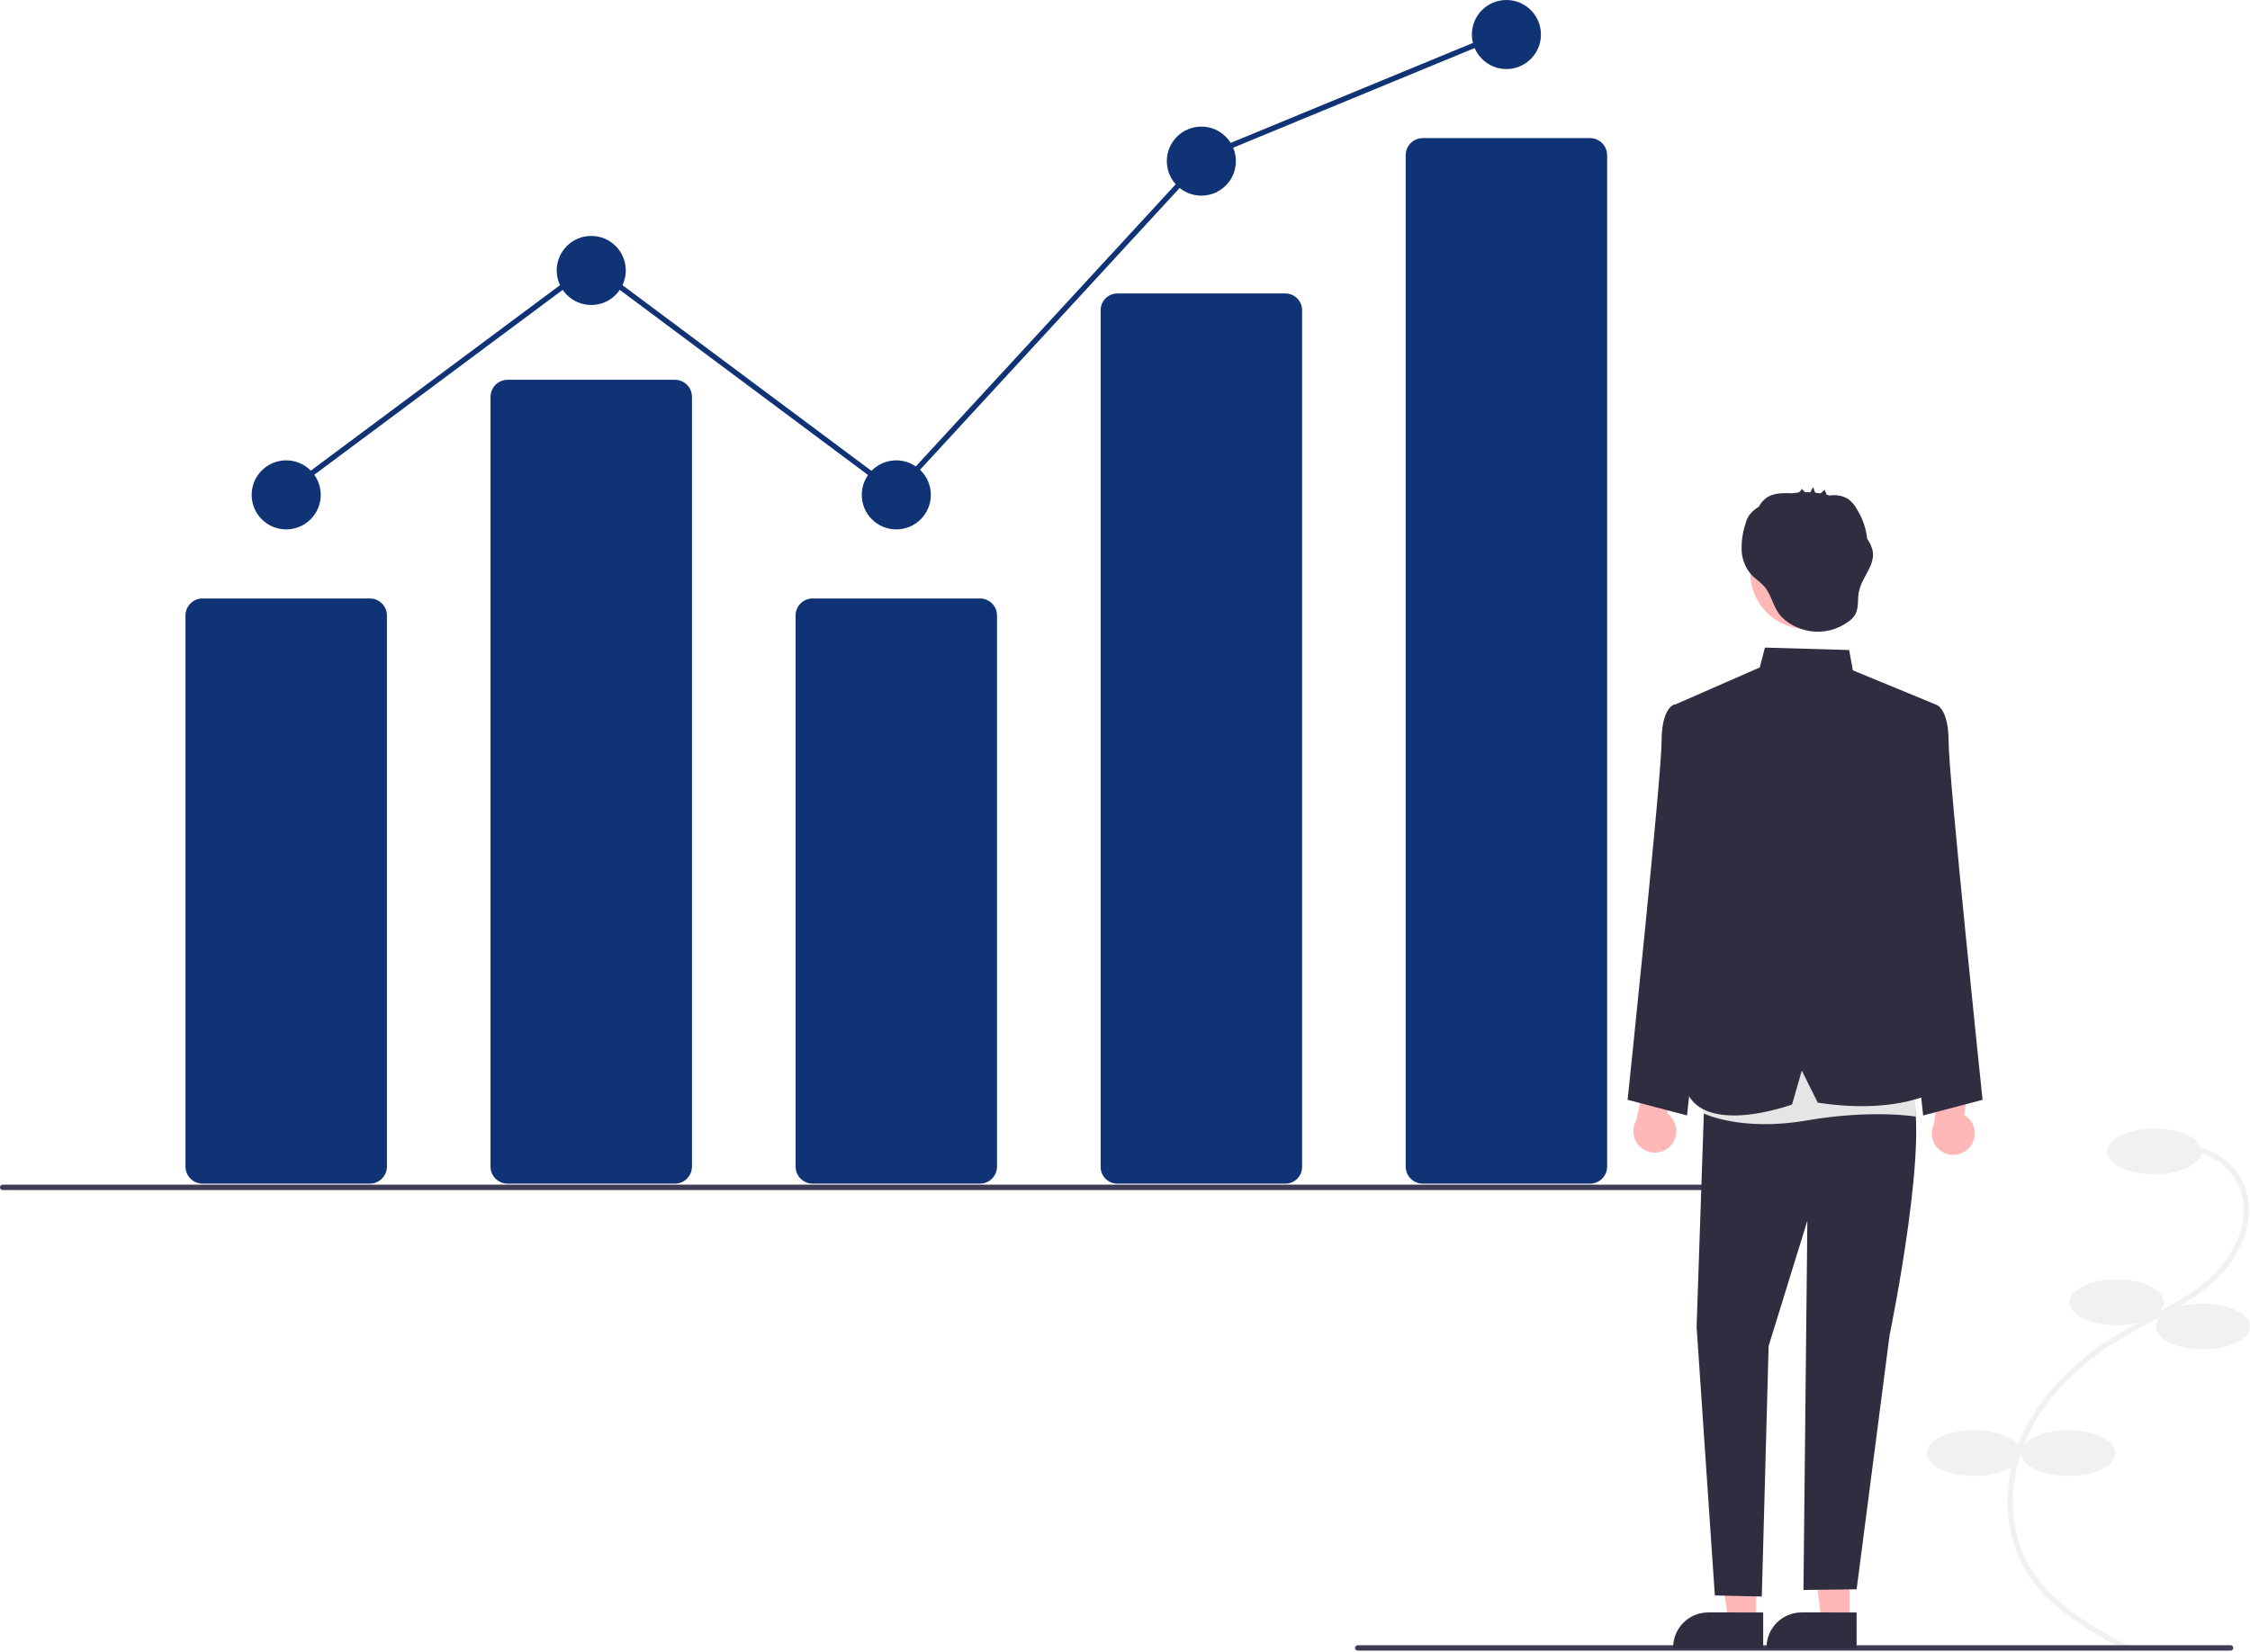
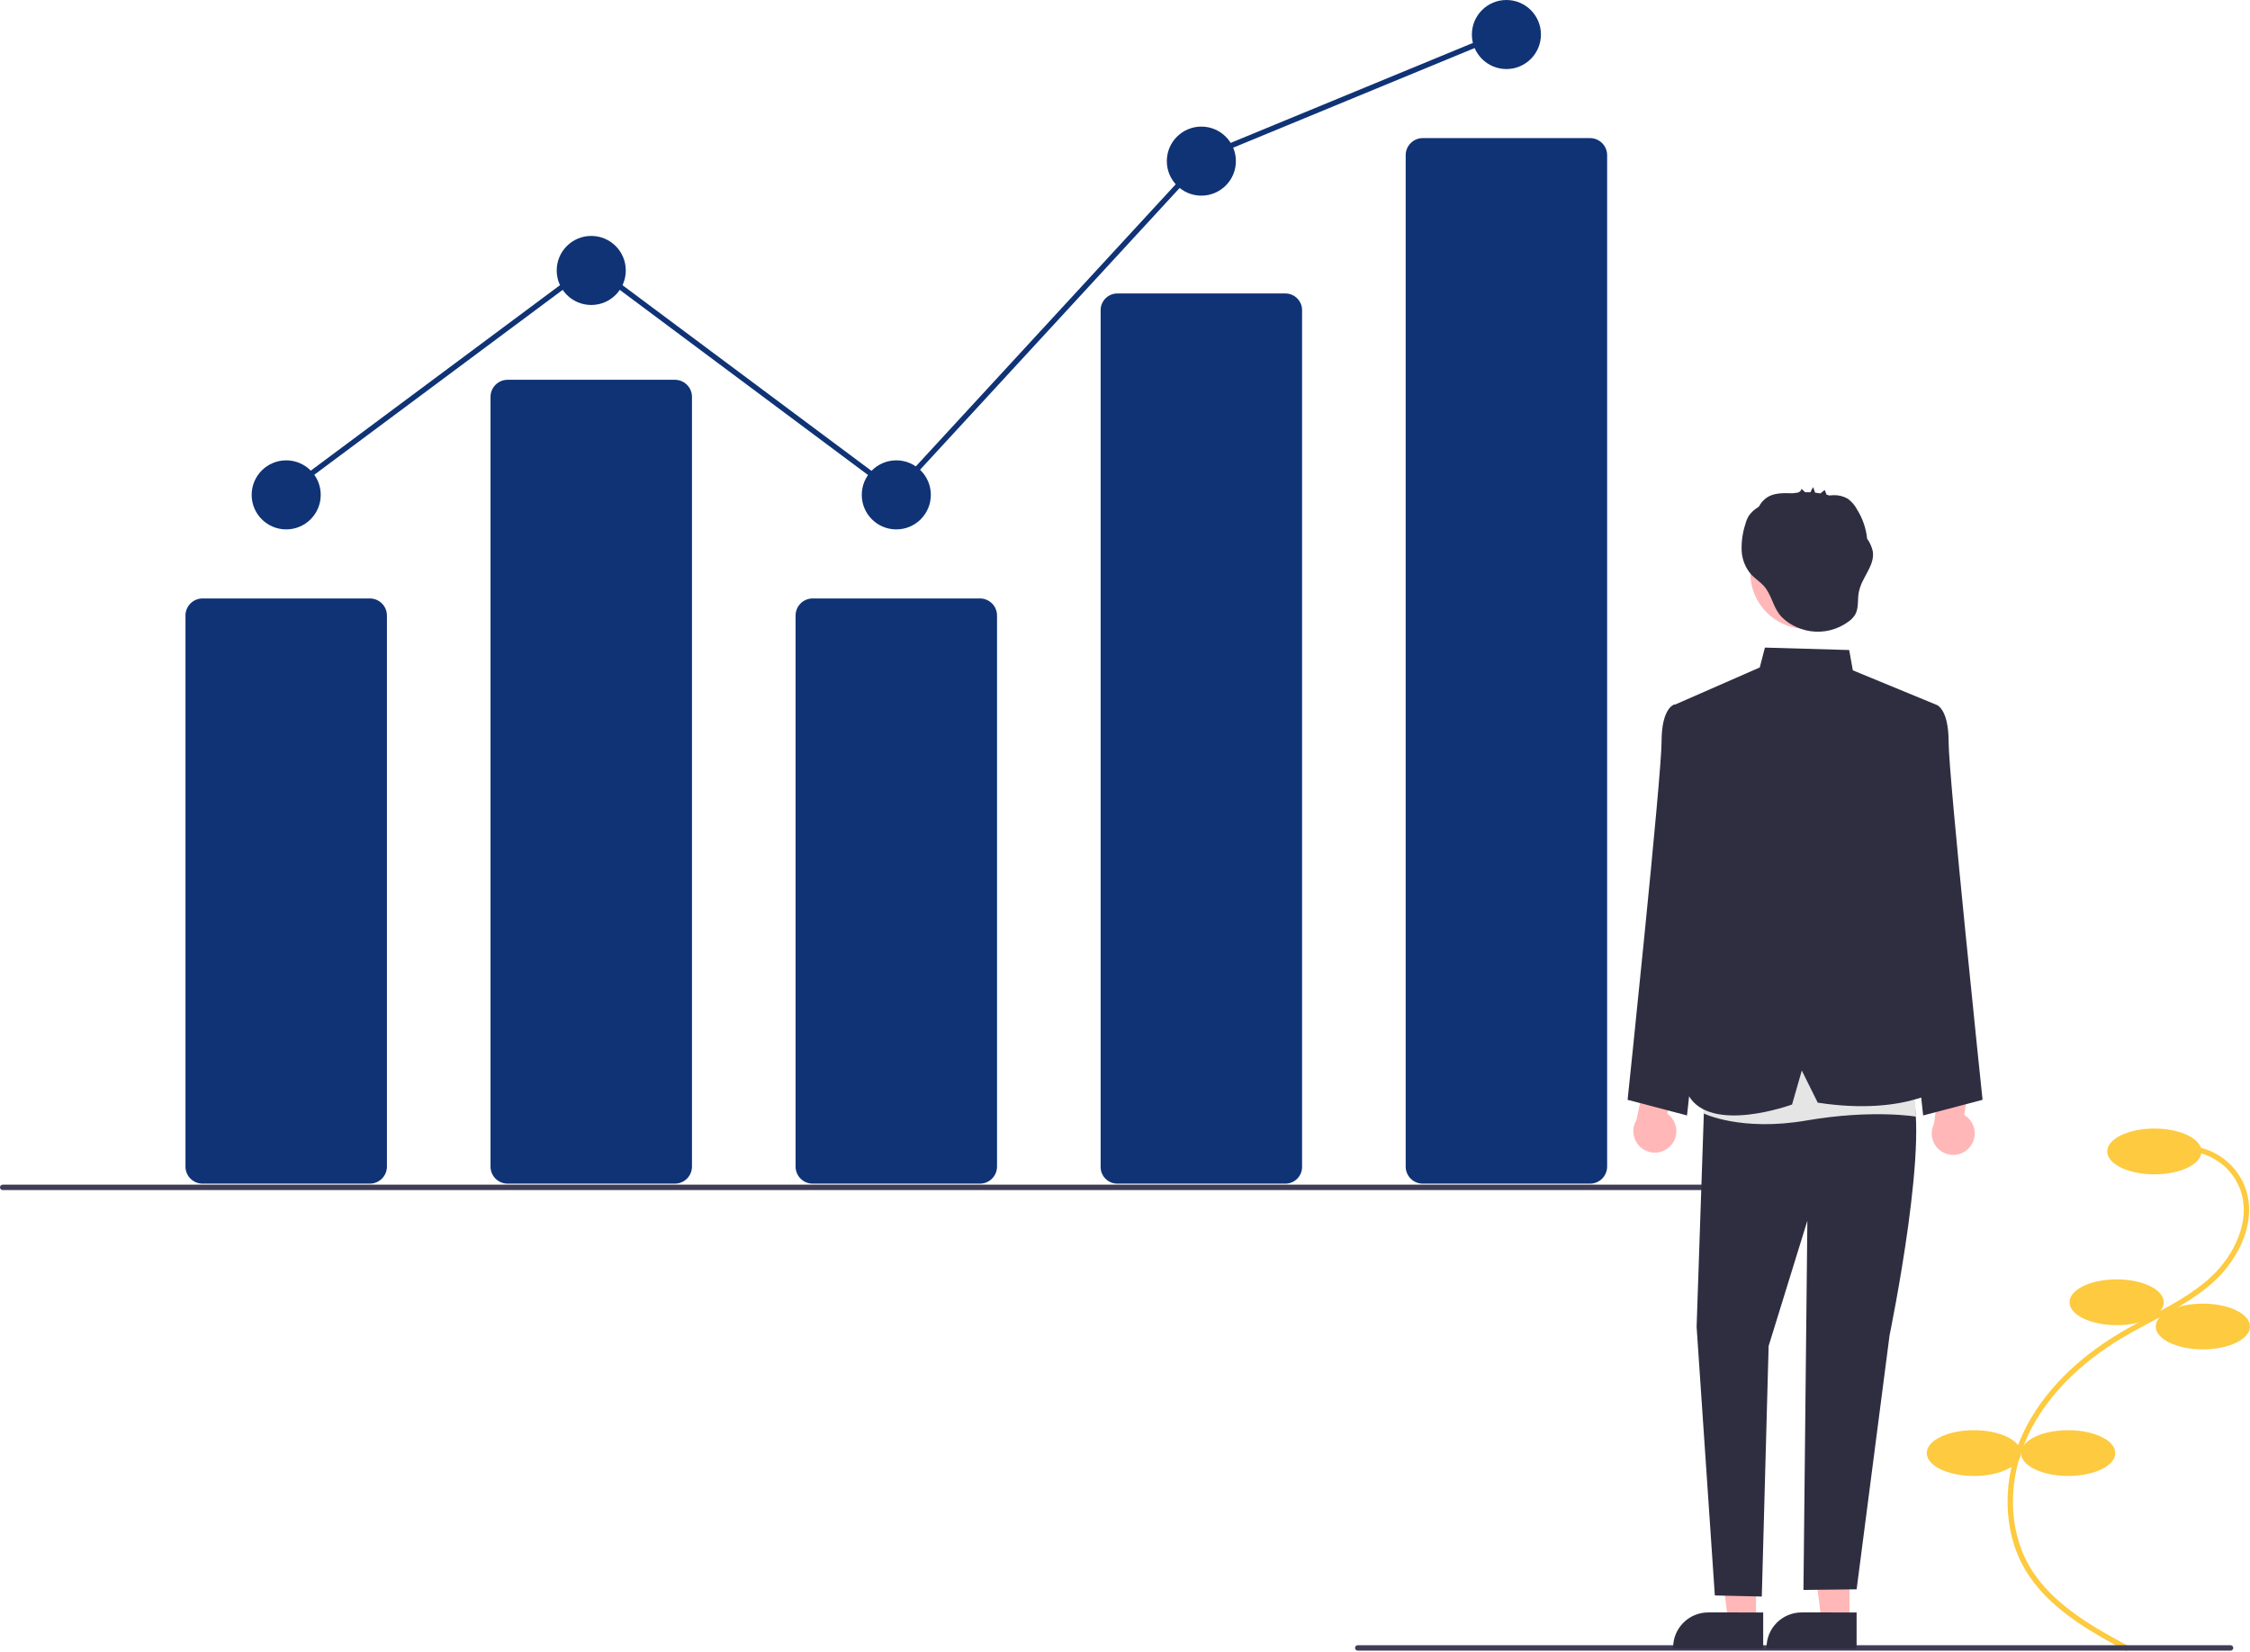
<svg xmlns="http://www.w3.org/2000/svg" data-name="Layer 1" width="835.213" height="613.098" viewBox="0 0 835.213 613.098">
-   <path d="M970.8,754.84l.951-1.759c-12.753-6.897-28.626-15.481-36.916-29.567-8.172-13.886-8.356-32.743-.479-49.211,6.704-14.016,19.018-26.572,35.611-36.313,3.273-1.921,6.709-3.742,10.031-5.503,8.031-4.256,16.336-8.658,23.184-14.903,9.432-8.601,16.568-23.035,11.249-35.891a23.856,23.856,0,0,0-20.677-14.467l-.113,1.997a21.861,21.861,0,0,1,18.948,13.248c4.943,11.947-1.839,25.505-10.754,33.636-6.661,6.074-14.852,10.415-22.773,14.613-3.342,1.771-6.797,3.603-10.108,5.546-16.938,9.943-29.526,22.798-36.403,37.174-8.16,17.061-7.946,36.637.559,51.089C941.685,739.095,957.828,747.826,970.8,754.84Z" transform="translate(-181.3664 -141.7423)" fill="#f1f1f1" />
-   <ellipse cx="799.713" cy="427.525" rx="17.5" ry="8.5" fill="#f1f1f1" />
-   <ellipse cx="785.713" cy="483.525" rx="17.5" ry="8.5" fill="#f1f1f1" />
-   <ellipse cx="817.713" cy="492.525" rx="17.5" ry="8.5" fill="#f1f1f1" />
-   <ellipse cx="767.713" cy="539.525" rx="17.5" ry="8.5" fill="#f1f1f1" />
-   <ellipse cx="732.713" cy="539.525" rx="17.5" ry="8.5" fill="#f1f1f1" />
+   <path d="M970.8,754.84l.951-1.759c-12.753-6.897-28.626-15.481-36.916-29.567-8.172-13.886-8.356-32.743-.479-49.211,6.704-14.016,19.018-26.572,35.611-36.313,3.273-1.921,6.709-3.742,10.031-5.503,8.031-4.256,16.336-8.658,23.184-14.903,9.432-8.601,16.568-23.035,11.249-35.891a23.856,23.856,0,0,0-20.677-14.467l-.113,1.997a21.861,21.861,0,0,1,18.948,13.248c4.943,11.947-1.839,25.505-10.754,33.636-6.661,6.074-14.852,10.415-22.773,14.613-3.342,1.771-6.797,3.603-10.108,5.546-16.938,9.943-29.526,22.798-36.403,37.174-8.16,17.061-7.946,36.637.559,51.089C941.685,739.095,957.828,747.826,970.8,754.84Z" transform="translate(-181.3664 -141.7423)" fill="rgba(253,202,64,1)" />
+   <ellipse cx="799.713" cy="427.525" rx="17.5" ry="8.5" fill="rgba(253,202,64,1)" />
+   <ellipse cx="785.713" cy="483.525" rx="17.5" ry="8.5" fill="rgba(253,202,64,1)" />
+   <ellipse cx="817.713" cy="492.525" rx="17.5" ry="8.5" fill="rgba(253,202,64,1)" />
+   <ellipse cx="767.713" cy="539.525" rx="17.5" ry="8.5" fill="rgba(253,202,64,1)" />
+   <ellipse cx="732.713" cy="539.525" rx="17.5" ry="8.5" fill="rgba(253,202,64,1)" />
  <path d="M318.653,581.226H256.558a6.349,6.349,0,0,1-6.342-6.342V370.286a6.349,6.349,0,0,1,6.342-6.342h62.095a6.349,6.349,0,0,1,6.342,6.342V574.884A6.349,6.349,0,0,1,318.653,581.226Z" transform="translate(-181.3664 -141.7423)" fill="#0f3375" />
  <path d="M431.89,581.226H369.795a6.349,6.349,0,0,1-6.342-6.342V289.097a6.349,6.349,0,0,1,6.342-6.342h62.095a6.349,6.349,0,0,1,6.342,6.342V574.884A6.349,6.349,0,0,1,431.89,581.226Z" transform="translate(-181.3664 -141.7423)" fill="#0f3375" />
  <path d="M545.128,581.226H483.033a6.349,6.349,0,0,1-6.342-6.342V370.286a6.349,6.349,0,0,1,6.342-6.342h62.095a6.349,6.349,0,0,1,6.342,6.342V574.884A6.349,6.349,0,0,1,545.128,581.226Z" transform="translate(-181.3664 -141.7423)" fill="#0f3375" />
  <path d="M658.365,581.226H596.27a6.211,6.211,0,0,1-6.342-6.055V256.761a6.211,6.211,0,0,1,6.342-6.055h62.095a6.211,6.211,0,0,1,6.342,6.055V575.171A6.211,6.211,0,0,1,658.365,581.226Z" transform="translate(-181.3664 -141.7423)" fill="#0f3375" />
  <path d="M771.603,581.226H709.508a6.349,6.349,0,0,1-6.342-6.342V199.362a6.349,6.349,0,0,1,6.342-6.342h62.095a6.349,6.349,0,0,1,6.342,6.342V574.884A6.349,6.349,0,0,1,771.603,581.226Z" transform="translate(-181.3664 -141.7423)" fill="#0f3375" />
  <circle cx="106.239" cy="183.744" r="12.819" fill="#0f3375" />
  <circle cx="219.476" cy="100.418" r="12.819" fill="#0f3375" />
  <circle cx="332.714" cy="183.744" r="12.819" fill="#0f3375" />
  <circle cx="445.951" cy="59.824" r="12.819" fill="#0f3375" />
  <circle cx="559.189" cy="12.819" r="12.819" fill="#0f3375" />
  <path d="M844.366,583.607h-662a1,1,0,1,1,0-2h662a1,1,0,0,1,0,2Z" transform="translate(-181.3664 -141.7423)" fill="#3f3d56" />
  <path d="M1009.366,754.607h-324a1,1,0,0,1,0-2h324a1,1,0,0,1,0,2Z" transform="translate(-181.3664 -141.7423)" fill="#3f3d56" />
  <path d="M801.302,567.353a7.93,7.93,0,0,0-1.034-12.116l3.932-17.69-10.167-5.011-5.201,25.059a7.973,7.973,0,0,0,12.471,9.757Z" transform="translate(-181.3664 -141.7423)" fill="#ffb7b7" />
  <path d="M912.485,567.741a7.93,7.93,0,0,0-1.969-11.999l2.551-17.941-10.524-4.21-3.247,25.386a7.973,7.973,0,0,0,13.189,8.763Z" transform="translate(-181.3664 -141.7423)" fill="#ffb7b7" />
  <polygon points="651.862 602.078 641.494 602.077 636.562 562.087 651.864 562.088 651.862 602.078" fill="#ffb7b7" />
  <path d="M835.873,753.87l-33.43-.001v-.423a13.013,13.013,0,0,1,13.012-13.012h.001l20.418.001Z" transform="translate(-181.3664 -141.7423)" fill="#2f2e41" />
  <polygon points="686.535 602.078 676.167 602.077 671.235 562.087 686.537 562.088 686.535 602.078" fill="#ffb7b7" />
  <path d="M870.546,753.87l-33.43-.001v-.423a13.013,13.013,0,0,1,13.012-13.012h.001l20.418.001Z" transform="translate(-181.3664 -141.7423)" fill="#2f2e41" />
  <path d="M888.777,407.372l11.18-4.034s4.745,1.008,4.745,13.876,12.602,132.882,12.602,132.882l-22.054,5.807L882.784,442.04Z" transform="translate(-181.3664 -141.7423)" fill="#2f2e41" />
  <path d="M814.07,407.372l-11.18-4.034s-4.745,1.008-4.745,13.876-12.602,132.882-12.602,132.882l22.054,5.807L820.063,442.04Z" transform="translate(-181.3664 -141.7423)" fill="#2f2e41" />
  <path d="M814.214,544.249,811.158,634.401l6.766,99.724,17.432.403,2.537-93.025,14.377-46.512-1.45,137.092,19.739-.236,12.226-94.318s16.145-78.057,7.192-93.279l-41.232-13.711Z" transform="translate(-181.3664 -141.7423)" fill="#2f2e41" />
  <path d="M814.55,533.386l-.995,21.687s13.911,6.923,38.364,2.706,40.706-1.437,40.706-1.437l-1.877-27.646Z" transform="translate(-181.3664 -141.7423)" fill="#e5e5e5" />
  <path d="M802.446,403.658l32.154-14.09,1.918-7.38,31.28.906,1.352,7.539,30.808,12.704L886.383,450.535l1.392,33.202,16.926,60.512s-14.277,12.125-48.577,6.908L850.206,539.232l-3.62,12.612s-30.077,11.064-38.413-3.339L814.214,444.459Z" transform="translate(-181.3664 -141.7423)" fill="#2f2e41" />
  <circle cx="670.507" cy="212.744" r="20.771" fill="#ffb7b7" />
  <path d="M876.553,346.437a12.65,12.65,0,0,0-2.099-4.69,25.34,25.34,0,0,0-3.783-10.913,11.45,11.45,0,0,0-3.389-3.912,10.004,10.004,0,0,0-5.332-1.329c-.339-.006-.947.097-1.496.122-.351-.109-.705-.206-1.06-.297-.207-.461-.618-1.804-.732-1.713l-1.547,1.229c-.654-.114-1.312-.202-1.972-.272q-.36-1.028-.721-2.056a14.089,14.089,0,0,0-1.022,1.921q-.985-.048-1.972-.034l-1.315-1.263a1.855,1.855,0,0,1-1.451,1.421c-.605.062-1.208.143-1.808.24-.049-0-.098,0-.146-.001-3.239-.081-6.723-.226-9.431,1.552a9.293,9.293,0,0,0-3.002,3.408c-.332.225-.664.449-.986.688a10.78,10.78,0,0,0-2.778,2.754,11.677,11.677,0,0,0-1.229,2.978,28.551,28.551,0,0,0-1.415,9.754,14.476,14.476,0,0,0,3.558,9.034c1.389,1.492,3.155,2.594,4.545,4.085,2.864,3.069,3.401,7.35,5.85,10.597,2.591,3.435,7.319,5.695,11.472,6.343a19.163,19.163,0,0,0,14.275-3.56,8.832,8.832,0,0,0,2.431-2.548c1.441-2.493.83-5.627,1.366-8.456C872.367,356.214,877.428,351.763,876.553,346.437Z" transform="translate(-181.3664 -141.7423)" fill="#2f2e41" />
  <polygon points="105.555 184.546 104.361 182.942 219.477 97.239 332.348 181.429 446.764 57.205 446.969 57.121 558.009 11.292 558.772 13.141 447.936 58.885 332.597 184.11 219.476 99.733 105.555 184.546" fill="#0f3375" />
</svg>
